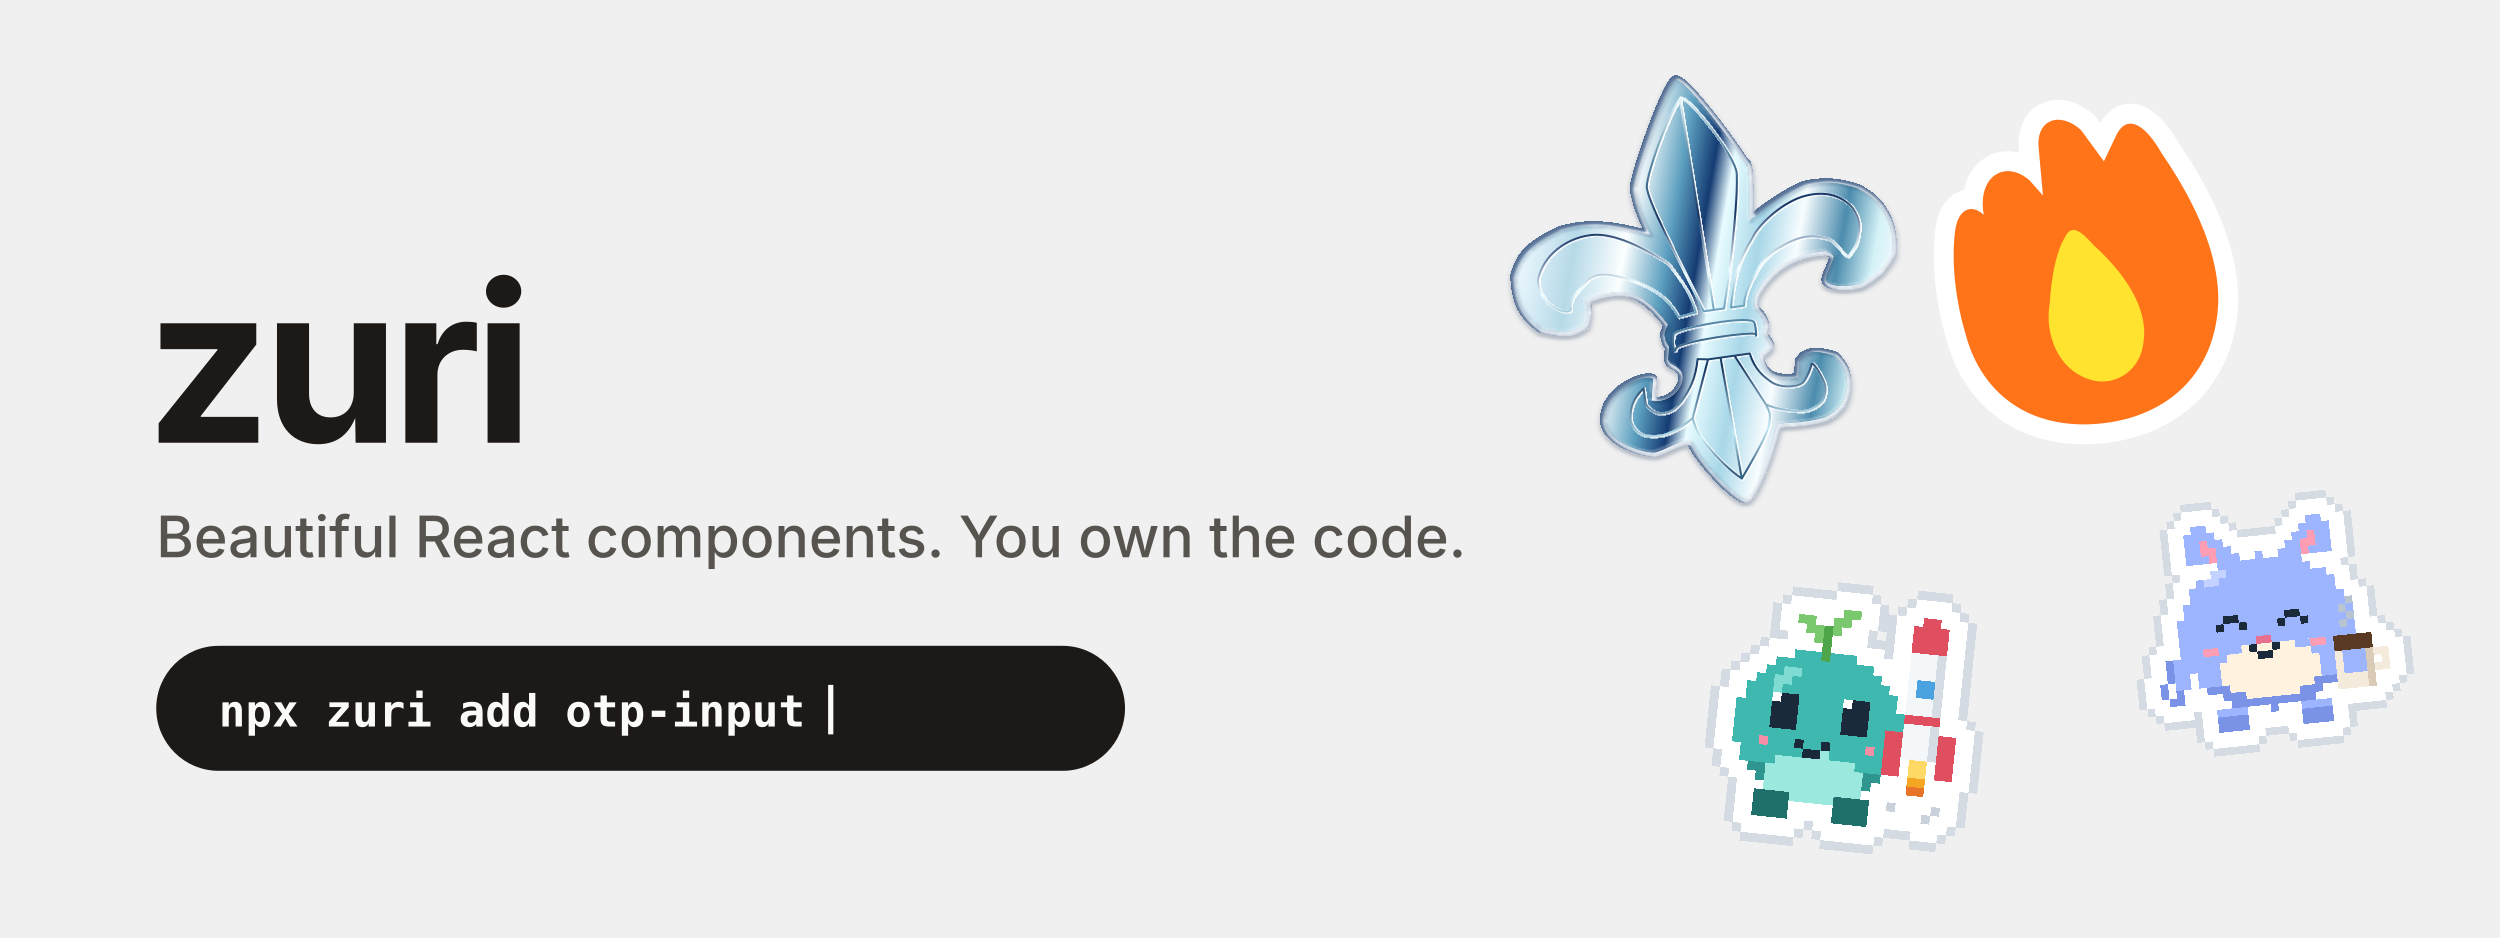
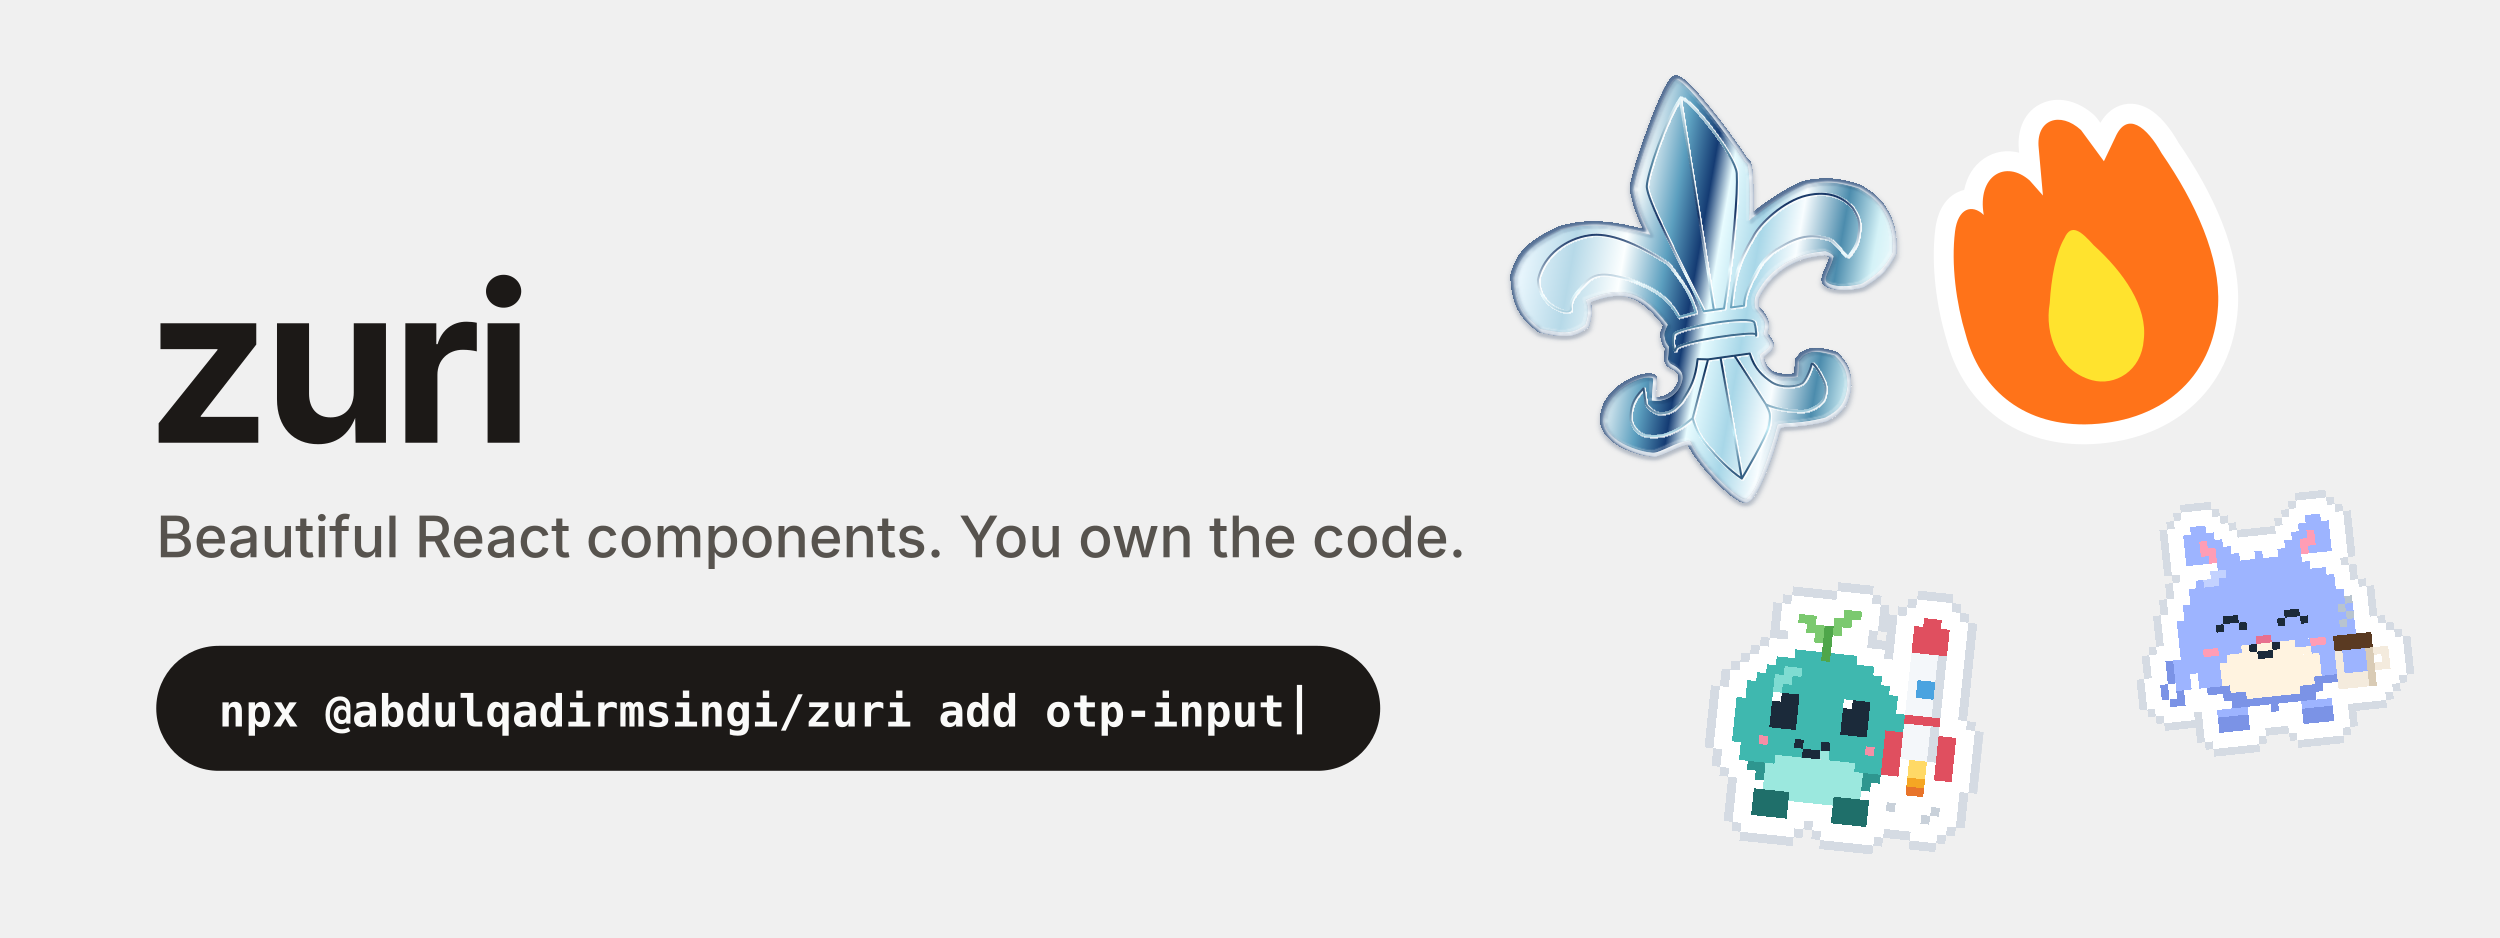
<svg xmlns="http://www.w3.org/2000/svg" xmlns:xlink="http://www.w3.org/1999/xlink" viewBox="0 0 960 360" width="960" height="360" role="img" aria-label="Zuri: beautiful React components you own">
  <style>
  .word{font:700 84px ui-rounded,'SF Pro Rounded',system-ui,-apple-system,'Segoe UI',sans-serif;letter-spacing:-3px;fill:#1c1917}
  .tag{font:500 22px system-ui,-apple-system,'Segoe UI',sans-serif;fill:#57534e}
  .pill{fill:#1c1917}.pilltxt{font:600 17px ui-monospace,'SF Mono',Menlo,monospace;fill:#fafaf9}
  .bob{animation:bob 4.8s ease-in-out infinite}
  .b2{animation-delay:-1.2s;animation-duration:5.6s}.b3{animation-delay:-2.4s;animation-duration:4.4s}.b4{animation-delay:-3.4s;animation-duration:6s}
  @keyframes bob{0%,100%{transform:translateY(0) rotate(0)}50%{transform:translateY(-14px) rotate(3deg)}}
  .caret{animation:blink 1.1s steps(1) infinite}@keyframes blink{50%{opacity:0}}
  @media (prefers-color-scheme:dark){.word{fill:#fafaf9}.tag{fill:#a8a29e}.pill{fill:#fafaf9}.pilltxt{fill:#1c1917}}
  @media (prefers-reduced-motion:reduce){.bob,.caret{animation:none}}
</style>
  <text class="word" x="56" y="170">zuri</text>
  <text class="tag" x="60" y="214">Beautiful React components. You own the code.</text>
-   <rect class="pill" x="60" y="248" width="372" height="48" rx="24" />
-   <text class="pilltxt" x="84" y="279">npx zuri add otp-input</text>
-   <rect class="pilltxt caret" x="318" y="263" width="2" height="19" style="fill:#fafaf9" />
+   <rect class="pill" x="60" y="248" width="470" height="48" rx="24" />
+   <text class="pilltxt" x="84" y="279">npx @abdulqadirmsingi/zuri add otp-input</text>
+   <rect class="pilltxt caret" x="498" y="263" width="2" height="19" style="fill:#fafaf9" />
  <g transform="translate(560 40) rotate(-8)">
    <g class="bob " style="transform-box:fill-box;transform-origin:center">
      <svg width="170" height="170" viewBox="0 0 780 867" fill="none" class="" style="display:inline-block;transform-origin:center center" aria-label="Metal Chrome Sticker" role="img">
        <g filter="url(#filter0__R_7_)">
          <use xlink:href="#stroke0__R_7_" fill="url(#paint0__R_7_)" />
          <mask id="stroke1__R_7_" maskUnits="userSpaceOnUse" x="9" y="3.005" width="761" height="848" fill="black">
            <rect fill="white" x="9" y="3.005" width="761" height="848" />
            <use xlink:href="#stroke0__R_7_" />
          </mask>
          <path d="M293.237 305.52C279.838 269.891 273.062 231.703 273.979 211.103C274.896 190.503 369.352 5.961 385.859 11.111C402.366 16.261 459.205 111.306 497.739 192.22C509.155 188.855 489.455 305.992 488.568 305.52C487.681 305.048 547.274 266.07 605.95 250.586C646.405 248.266 669.065 252.864 709.577 272.045C739.744 295.772 749.099 311.161 758.18 340.712C764.007 366.523 762.799 380.993 758.18 406.804C739.045 432.293 724.952 444.125 690.319 458.304C645.591 462.946 621.493 450.087 620.623 441.995C619.753 433.904 635.704 416.137 642.632 397.362C638.925 391.434 635.526 388.908 627.959 385.345C595.044 384.083 577.151 385.757 547.259 397.362C520.05 409.964 507.551 420.127 488.568 441.995C479.655 453.047 475.81 459.882 476.647 476.329C481.302 484.038 485.817 490.062 488.568 496.929C491.319 503.795 493.873 509.833 485.817 527.829C486.335 533.433 494.07 541.562 494.987 549.287C495.904 557.012 486.36 560.346 472.978 568.171C470.198 602.183 490.788 622.522 540.84 621.387C542.529 613.008 543.792 606.777 547.259 589.629C555.497 583.253 556.259 580.292 562.849 579.329C575.176 573.879 591.4 577.743 617.872 589.629C634.922 611.791 637.576 625.714 634.379 652.288C626.052 684.47 614.774 696.629 583.024 708.079C530.132 713.994 504.795 705.918 488.568 708.079C460.797 775.408 423.458 840.257 406.951 843.69C390.444 847.123 324.776 757.255 315.246 717.521C307.097 708.689 260.657 728.17 244.633 729.538C228.61 730.905 147.327 698.07 152.928 651.423C163.25 584.727 262.974 571.598 259.306 587.048C255.638 602.498 251.053 627.396 251.053 627.396C296.669 640.652 324.462 596.7 315.246 579.329C306.031 561.958 295.227 565.985 293.237 552.714L298.739 527.829C293.481 519.233 292.96 515.89 293.237 510.662C290.655 501.632 295.814 495.271 302.407 484.906C263.179 416.253 230.601 393.653 150.177 414.529C154.466 433.793 150.68 444.985 142.841 462.589C113.423 478.39 94.814 472.584 54.804 458.304C24.026 426.064 13.249 403.789 18.122 348.437C34.535 309.087 56.597 292.434 118.081 272.045C178.283 263.795 217.846 274.267 293.237 305.52Z" stroke-width="14" stroke-linejoin="round" stroke="#F5FCFF" mask="url(#stroke1__R_7_)" />
        </g>
        <g filter="url(#filter1__R_7_)">
          <path d="M395.946 468.597H375.771C342.866 365.74 295.071 235.13 299.656 210.238C304.142 185.88 354.003 86.585 387.359 49.996M395.946 468.597H416.121C451.379 351.865 474.812 246.288 477.563 210.238C480.196 175.734 403.02 44.512 388.863 48.376M395.946 468.597L387.359 49.996M387.359 49.996C387.864 49.441 388.366 48.901 388.863 48.376M388.756 48.408C388.172 48.601 387.701 49.035 387.353 49.729L387.359 49.996M388.863 48.376C389.085 48.142 389.307 47.911 389.527 47.682L388.756 48.408M388.863 48.376C388.827 48.386 388.791 48.397 388.756 48.408M388.756 48.408L387.353 49.729M325.333 672.881C306.417 683.899 293.802 692.954 262.057 697.773C227.072 698.337 208.768 688.831 204.283 660.006C207.593 632.616 214.834 619.747 238.214 601.639V630.823C237.401 637.583 255.881 658.491 269.394 654.856C288.379 658.31 308.826 636.831 308.826 636.831C329.273 613.912 341.57 597.575 351.011 559.581L371.186 563.014M471.144 666.014C476.743 683.717 478.48 686.614 471.144 708.073C463.808 729.531 404.2 803.348 404.2 803.348C381.928 783.557 361.882 755.43 345.508 729.531C333.612 709.684 328.804 697.495 325.333 672.881M325.333 672.881L371.186 563.014M371.186 563.014H395.946M404.2 803.348L395.946 563.014M471.144 666.014C491.584 680.127 533.503 690.048 546.342 689.189C559.18 688.331 583.072 680.146 586.692 666.014C593.488 650.957 592.824 642.075 583.024 617.948C583.024 617.948 572.824 592.758 570.185 601.639C567.546 610.52 551.22 635.485 546.342 635.114C537.205 639.971 506.8 640.195 488.568 624.814C473.042 610.616 458.989 594.995 453.72 563.014H423.457M471.144 666.014L423.457 563.014M395.946 563.014H423.457M360.181 468.597C354.159 428.122 342.995 408.066 320.293 367.284L319.831 366.455C263.466 317.052 212.553 288.801 174.02 290.063C130.633 290.236 80.821 314.187 63.058 362.164C55.855 417.46 119.5 443.505 119 427.005C118.5 410.505 131.805 398.896 148.343 385.339C174.906 360.112 198.683 368.962 238.214 385.339C283.813 409.859 309.546 429.371 325.333 472.889L360.181 468.597ZM429.877 468.597C443.903 409.792 455.99 381.333 491.319 338.13C507.816 313.438 561.868 275.969 606.867 272.038C651.866 268.108 677.529 285.819 693.07 308.947C703.83 333.323 701.5 339.951 699.489 353.58C693.528 370.047 696.738 375.897 671.978 400.789C660.973 403.364 654.554 368.172 633.462 360.447L632.813 360.209C611.925 352.555 590.335 344.644 544.508 363.88C512.718 375.38 499.496 389.891 477.563 421.389C460.162 446.268 457.498 460.009 455.554 468.597H429.877ZM311.577 504.647C305.703 515.487 305.827 548.161 311.577 533.831C317.328 519.5 472.226 520.04 471.144 527.822C470.061 535.604 473.464 522.267 471.144 504.647C468.824 487.027 317.452 493.807 311.577 504.647Z" stroke-width="4" stroke-linecap="round" stroke-linejoin="round" stroke="url(#paint1__R_7_)" />
        </g>
        <defs>
          <filter id="filter0__R_7_" x="0" y="0" width="779.11" height="866.786" filterUnits="userSpaceOnUse" color-interpolation-filters="sRGB">
            <feFlood flood-opacity="0" result="BackgroundImageFix" />
            <feColorMatrix in="SourceAlpha" type="matrix" values="0 0 0 0 0 0 0 0 0 0 0 0 0 0 0 0 0 0 127 0" result="hardAlpha" />
            <feMorphology radius="1" operator="dilate" in="SourceAlpha" result="effect1_dropShadow" />
            <feOffset dy="6" />
            <feGaussianBlur stdDeviation="4.5" />
            <feColorMatrix type="matrix" values="0 0 0 0 0.078 0 0 0 0 0.176 0 0 0 0 0.322 0 0 0 0.27 0" />
            <feBlend mode="normal" in2="BackgroundImageFix" result="effect1_dropShadow" />
            <feBlend mode="normal" in="SourceGraphic" in2="effect1_dropShadow" result="shape" />
            <feColorMatrix in="SourceAlpha" type="matrix" values="0 0 0 0 0 0 0 0 0 0 0 0 0 0 0 0 0 0 127 0" result="hardAlpha" />
            <feMorphology radius="1" operator="erode" in="SourceAlpha" result="effect2_innerShadow" />
            <feOffset dx="-3" dy="-3" />
            <feGaussianBlur stdDeviation="1.5" />
            <feComposite in2="hardAlpha" operator="arithmetic" k2="-1" k3="1" />
            <feColorMatrix type="matrix" values="0 0 0 0 1 0 0 0 0 1 0 0 0 0 1 0 0 0 0.95 0" />
            <feBlend mode="normal" in2="shape" result="effect2_innerShadow" />
            <feColorMatrix in="SourceAlpha" type="matrix" values="0 0 0 0 0 0 0 0 0 0 0 0 0 0 0 0 0 0 127 0" result="hardAlpha" />
            <feMorphology radius="1" operator="erode" in="SourceAlpha" result="effect3_innerShadow" />
            <feOffset dx="3" dy="4" />
            <feGaussianBlur stdDeviation="3" />
            <feComposite in2="hardAlpha" operator="arithmetic" k2="-1" k3="1" />
            <feColorMatrix type="matrix" values="0 0 0 0 0.071 0 0 0 0 0.216 0 0 0 0 0.416 0 0 0 0.7 0" />
            <feBlend mode="multiply" in2="effect2_innerShadow" result="effect3_innerShadow" />
          </filter>
          <filter id="filter1__R_7_" x="60.488" y="45.682" width="645.51" height="762.166" filterUnits="userSpaceOnUse" color-interpolation-filters="sRGB">
            <feFlood flood-opacity="0" result="BackgroundImageFix" />
            <feColorMatrix in="SourceAlpha" type="matrix" values="0 0 0 0 0 0 0 0 0 0 0 0 0 0 0 0 0 0 127 0" result="hardAlpha" />
            <feOffset dx="1.8" dy="1.5" />
            <feGaussianBlur stdDeviation="0.5" />
            <feColorMatrix type="matrix" values="0 0 0 0 1 0 0 0 0 1 0 0 0 0 1 0 0 0 0.9 0" />
            <feBlend mode="normal" in2="BackgroundImageFix" result="effect1_dropShadow" />
            <feBlend mode="normal" in="SourceGraphic" in2="effect1_dropShadow" result="shape" />
          </filter>
          <linearGradient id="paint0__R_7_" x1="39.073" y1="285.709" x2="756.595" y2="517.917" gradientUnits="userSpaceOnUse">
            <stop stop-color="#EEF9FF" />
            <stop offset="0.14" stop-color="#B6D9E8" />
            <stop offset="0.27" stop-color="#FCFFFF" />
            <stop offset="0.38" stop-color="#5C9FBF" />
            <stop offset="0.46" stop-color="#143B73" />
            <stop offset="0.51" stop-color="#E8FCFF" />
            <stop offset="0.61" stop-color="#A8D7E8" />
            <stop offset="0.71" stop-color="#F8FDFF" />
            <stop offset="0.82" stop-color="#4C8CAD" />
            <stop offset="0.91" stop-color="#D4F2F7" />
            <stop offset="1" stop-color="#F9FDFF" />
          </linearGradient>
          <linearGradient id="paint1__R_7_" x1="380.753" y1="45.438" x2="380.753" y2="787.04" gradientUnits="userSpaceOnUse">
            <stop stop-color="#ECFCFF" />
            <stop offset="0.16" stop-color="#598AA5" />
            <stop offset="0.32" stop-color="#153364" />
            <stop offset="0.47" stop-color="#ECFCFF" />
            <stop offset="0.57" stop-color="#6BA3BE" />
            <stop offset="0.72" stop-color="#12345E" />
            <stop offset="0.9" stop-color="#C4EDF7" />
            <stop offset="1" stop-color="#345E83" />
          </linearGradient>
          <path id="stroke0__R_7_" d="M293.237 305.52C279.838 269.891 273.062 231.703 273.979 211.103C274.896 190.503 369.352 5.961 385.859 11.111C402.366 16.261 459.205 111.306 497.739 192.22C509.155 188.855 489.455 305.992 488.568 305.52C487.681 305.048 547.274 266.07 605.95 250.586C646.405 248.266 669.065 252.864 709.577 272.045C739.744 295.772 749.099 311.161 758.18 340.712C764.007 366.523 762.799 380.993 758.18 406.804C739.045 432.293 724.952 444.125 690.319 458.304C645.591 462.946 621.493 450.087 620.623 441.995C619.753 433.904 635.704 416.137 642.632 397.362C638.925 391.434 635.526 388.908 627.959 385.345C595.044 384.083 577.151 385.757 547.259 397.362C520.05 409.964 507.551 420.127 488.568 441.995C479.655 453.047 475.81 459.882 476.647 476.329C481.302 484.038 485.817 490.062 488.568 496.929C491.319 503.796 493.873 509.833 485.817 527.829C486.335 533.433 494.07 541.562 494.987 549.287C495.904 557.012 486.36 560.346 472.978 568.171C470.198 602.183 490.788 622.522 540.84 621.387C542.529 613.008 543.792 606.777 547.259 589.629C555.497 583.253 556.259 580.292 562.849 579.329C575.176 573.879 591.4 577.743 617.872 589.629C634.922 611.791 637.576 625.714 634.379 652.288C626.052 684.47 614.774 696.629 583.024 708.079C530.132 713.994 504.795 705.918 488.568 708.079C460.797 775.409 423.458 840.257 406.951 843.69C390.444 847.123 324.776 757.255 315.246 717.521C307.097 708.689 260.657 728.17 244.633 729.538C228.61 730.905 147.327 698.07 152.928 651.423C163.25 584.727 262.974 571.598 259.306 587.048C255.638 602.498 251.053 627.396 251.053 627.396C296.669 640.652 324.462 596.7 315.246 579.329C306.031 561.958 295.227 565.985 293.237 552.714L298.739 527.829C293.481 519.233 292.96 515.89 293.237 510.662C290.655 501.632 295.814 495.271 302.407 484.906C263.179 416.253 230.601 393.653 150.177 414.529C154.466 433.793 150.68 444.985 142.841 462.589C113.423 478.39 94.814 472.584 54.804 458.304C24.026 426.064 13.249 403.789 18.122 348.437C34.535 309.087 56.597 292.434 118.081 272.045C178.283 263.795 217.846 274.267 293.237 305.52Z" />
        </defs>
      </svg>
    </g>
  </g>
  <g transform="translate(740 28) rotate(7)">
    <g class="bob b2" style="transform-box:fill-box;transform-origin:center">
      <svg width="140" height="140" viewBox="0 0 248 275" fill="none" class="" style="display:inline-block;transform-origin:center center" aria-label="Flame Sticker" role="img">
        <path d="M131.254 8.254C138.665 3.276 146.81 3.491 153.306 5.656C159.375 7.679 164.694 11.535 169.022 15.483C173.333 19.415 177.429 24.148 181.17 29.19C211.348 63.261 237.464 104.562 240.644 145.385L240.715 146.354L240.717 146.389C242.842 178.273 233.23 205.804 214.501 226.388C195.927 246.801 169.335 259.366 139.026 263.499C138.987 263.504 138.947 263.51 138.907 263.515C111.462 267.033 87.314 261.814 67.698 249.671C48.259 237.637 34.197 219.382 25.675 198.21C15.097 174.317 7 143.606 7 116.136C7 105.405 9.994 93.404 19.93 86.78C21.618 85.654 23.334 84.79 25.058 84.155C25.821 74.294 29.607 65.371 36.946 58.927C44.465 52.325 53.645 50.097 62.76 51.273L62.35 49.358C58.968 34.689 62.618 19.167 76.308 11.601C88.86 4.665 103.684 8.06 115.174 16.046L115.719 16.43L116.015 16.646C116.698 17.16 117.336 17.732 117.923 18.355L120.823 21.436C123.015 16.378 126.285 11.591 131.254 8.254Z" fill-rule="evenodd" clip-rule="evenodd" fill="white" />
        <path d="M42 101.136C33.25 72.386 53.25 57.386 73.25 71.136L84.5 81.136L77 46.136C72 24.886 89.5 16.136 107 28.636L127 49.886L133.25 31.136C139.5 9.886 155.75 19.886 169.5 38.636C199.5 72.386 223.25 111.136 225.75 147.386C229.5 203.636 192 241.136 137 248.636C88.25 254.886 54.5 229.886 39.5 192.386C29.5 169.886 22 141.136 22 116.136C22 98.636 32 93.636 42 101.136Z" fill="white" stroke-width="22.5" stroke-linejoin="round" stroke="white" />
        <path d="M42 101.136C33.25 72.386 53.25 57.386 73.25 71.136L84.5 81.136L77 46.136C72 24.886 89.5 16.136 107 28.636L127 49.886L133.25 31.136C139.5 9.886 155.75 19.886 169.5 38.636C199.5 72.386 223.25 111.136 225.75 147.386C229.5 203.636 192 241.136 137 248.636C88.25 254.886 54.5 229.886 39.5 192.386C29.5 169.886 22 141.136 22 116.136C22 98.636 32 93.636 42 101.136Z" fill="#FF7319" />
        <path d="M104.5 111.136C108.25 98.636 117 104.886 127 113.636C152 131.136 173.25 154.886 173.25 179.886C174.5 203.636 155.75 217.386 138.25 214.886C112 211.136 98.25 184.886 99.5 161.136C98.25 142.386 99.5 122.386 104.5 111.136Z" fill="#FFE32E" />
      </svg>
    </g>
  </g>
  <g transform="translate(640 196) rotate(6)">
    <g class="bob b3" style="transform-box:fill-box;transform-origin:center">
      <svg width="130" height="130" viewBox="0 0 38 38" shape-rendering="crispEdges" fill="none" class="" style="display:inline-block;transform-origin:center center" aria-label="Pip Rocket Sticker" role="img">
        <g id="pip-rocket">
          <g id="sticker-edge-outer">
            <rect x="20" y="6" width="4" height="1" fill="#D5DBE3" />
            <rect x="29" y="6" width="4" height="1" fill="#D5DBE3" />
            <rect x="15" y="7" width="10" height="1" fill="#D5DBE3" />
            <rect x="28" y="7" width="6" height="1" fill="#D5DBE3" />
            <rect x="14" y="8" width="12" height="1" fill="#D5DBE3" />
            <rect x="27" y="8" width="8" height="1" fill="#D5DBE3" />
            <rect x="13" y="9" width="23" height="1" fill="#D5DBE3" />
            <rect x="13" y="10" width="23" height="1" fill="#D5DBE3" />
            <rect x="13" y="11" width="12" height="1" fill="#D5DBE3" />
            <rect x="26" y="11" width="10" height="1" fill="#D5DBE3" />
            <rect x="13" y="12" width="23" height="1" fill="#D5DBE3" />
            <rect x="12" y="13" width="24" height="1" fill="#D5DBE3" />
            <rect x="11" y="14" width="25" height="1" fill="#D5DBE3" />
            <rect x="10" y="15" width="26" height="1" fill="#D5DBE3" />
            <rect x="9" y="16" width="27" height="1" fill="#D5DBE3" />
            <rect x="8" y="17" width="28" height="1" fill="#D5DBE3" />
            <rect x="8" y="18" width="28" height="1" fill="#D5DBE3" />
            <rect x="7" y="19" width="29" height="1" fill="#D5DBE3" />
            <rect x="7" y="20" width="30" height="1" fill="#D5DBE3" />
            <rect x="7" y="21" width="31" height="1" fill="#D5DBE3" />
            <rect x="7" y="22" width="31" height="1" fill="#D5DBE3" />
            <rect x="7" y="23" width="31" height="1" fill="#D5DBE3" />
            <rect x="7" y="24" width="31" height="1" fill="#D5DBE3" />
            <rect x="7" y="25" width="31" height="1" fill="#D5DBE3" />
            <rect x="8" y="26" width="30" height="1" fill="#D5DBE3" />
            <rect x="8" y="27" width="30" height="1" fill="#D5DBE3" />
            <rect x="9" y="28" width="28" height="1" fill="#D5DBE3" />
            <rect x="10" y="29" width="27" height="1" fill="#D5DBE3" />
            <rect x="10" y="30" width="27" height="1" fill="#D5DBE3" />
            <rect x="10" y="31" width="27" height="1" fill="#D5DBE3" />
            <rect x="10" y="32" width="26" height="1" fill="#D5DBE3" />
            <rect x="10" y="33" width="25" height="1" fill="#D5DBE3" />
            <rect x="11" y="34" width="8" height="1" fill="#D5DBE3" />
            <rect x="20" y="34" width="8" height="1" fill="#D5DBE3" />
            <rect x="31" y="34" width="3" height="1" fill="#D5DBE3" />
            <rect x="12" y="35" width="6" height="1" fill="#D5DBE3" />
            <rect x="21" y="35" width="6" height="1" fill="#D5DBE3" />
          </g>
          <g id="sticker-edge-white">
            <rect x="20" y="7" width="4" height="1" fill="#FFFFFF" />
            <rect x="29" y="7" width="4" height="1" fill="#FFFFFF" />
            <rect x="15" y="8" width="10" height="1" fill="#FFFFFF" />
            <rect x="28" y="8" width="6" height="1" fill="#FFFFFF" />
            <rect x="14" y="9" width="11" height="1" fill="#FFFFFF" />
            <rect x="27" y="9" width="8" height="1" fill="#FFFFFF" />
            <rect x="14" y="10" width="11" height="1" fill="#FFFFFF" />
            <rect x="27" y="10" width="8" height="1" fill="#FFFFFF" />
            <rect x="14" y="11" width="10" height="1" fill="#FFFFFF" />
            <rect x="27" y="11" width="8" height="1" fill="#FFFFFF" />
            <rect x="15" y="12" width="9" height="1" fill="#FFFFFF" />
            <rect x="27" y="12" width="8" height="1" fill="#FFFFFF" />
            <rect x="13" y="13" width="13" height="1" fill="#FFFFFF" />
            <rect x="27" y="13" width="8" height="1" fill="#FFFFFF" />
            <rect x="12" y="14" width="23" height="1" fill="#FFFFFF" />
            <rect x="11" y="15" width="24" height="1" fill="#FFFFFF" />
            <rect x="10" y="16" width="25" height="1" fill="#FFFFFF" />
            <rect x="9" y="17" width="26" height="1" fill="#FFFFFF" />
            <rect x="9" y="18" width="26" height="1" fill="#FFFFFF" />
            <rect x="8" y="19" width="27" height="1" fill="#FFFFFF" />
            <rect x="8" y="20" width="28" height="1" fill="#FFFFFF" />
            <rect x="8" y="21" width="29" height="1" fill="#FFFFFF" />
            <rect x="8" y="22" width="29" height="1" fill="#FFFFFF" />
            <rect x="8" y="23" width="29" height="1" fill="#FFFFFF" />
            <rect x="8" y="24" width="29" height="1" fill="#FFFFFF" />
            <rect x="8" y="25" width="29" height="1" fill="#FFFFFF" />
            <rect x="9" y="26" width="28" height="1" fill="#FFFFFF" />
            <rect x="9" y="27" width="28" height="1" fill="#FFFFFF" />
            <rect x="10" y="28" width="26" height="1" fill="#FFFFFF" />
            <rect x="11" y="29" width="25" height="1" fill="#FFFFFF" />
            <rect x="11" y="30" width="25" height="1" fill="#FFFFFF" />
            <rect x="11" y="31" width="25" height="1" fill="#FFFFFF" />
            <rect x="11" y="32" width="24" height="1" fill="#FFFFFF" />
            <rect x="11" y="33" width="8" height="1" fill="#FFFFFF" />
            <rect x="20" y="33" width="8" height="1" fill="#FFFFFF" />
            <rect x="31" y="33" width="3" height="1" fill="#FFFFFF" />
            <rect x="12" y="34" width="6" height="1" fill="#FFFFFF" />
            <rect x="21" y="34" width="6" height="1" fill="#FFFFFF" />
          </g>
          <g id="art">
            <rect x="21" y="9" width="2" height="1" fill="#7BC96F" />
            <rect x="30" y="9" width="2" height="1" fill="#E04F5F" />
            <rect x="16" y="10" width="2" height="1" fill="#7BC96F" />
            <rect x="20" y="10" width="2" height="1" fill="#7BC96F" />
            <rect x="29" y="10" width="4" height="1" fill="#E04F5F" />
            <rect x="17" y="11" width="2" height="1" fill="#7BC96F" />
            <rect x="19" y="11" width="1" height="1" fill="#4FA64A" />
            <rect x="20" y="11" width="1" height="1" fill="#7BC96F" />
            <rect x="29" y="11" width="4" height="1" fill="#E04F5F" />
            <rect x="18" y="12" width="1" height="1" fill="#7BC96F" />
            <rect x="19" y="12" width="1" height="1" fill="#4FA64A" />
            <rect x="29" y="12" width="4" height="1" fill="#E04F5F" />
            <rect x="19" y="13" width="1" height="1" fill="#4FA64A" />
            <rect x="29" y="13" width="3" height="1" fill="#F4F7FA" />
            <rect x="32" y="13" width="1" height="1" fill="#D5DCE4" />
            <rect x="16" y="14" width="3" height="1" fill="#3FB8AF" />
            <rect x="19" y="14" width="1" height="1" fill="#4FA64A" />
            <rect x="20" y="14" width="3" height="1" fill="#3FB8AF" />
            <rect x="29" y="14" width="3" height="1" fill="#F4F7FA" />
            <rect x="32" y="14" width="1" height="1" fill="#D5DCE4" />
            <rect x="14" y="15" width="11" height="1" fill="#3FB8AF" />
            <rect x="29" y="15" width="3" height="1" fill="#F4F7FA" />
            <rect x="32" y="15" width="1" height="1" fill="#D5DCE4" />
            <rect x="13" y="16" width="2" height="1" fill="#3FB8AF" />
            <rect x="15" y="16" width="2" height="1" fill="#7FDCD2" />
            <rect x="17" y="16" width="9" height="1" fill="#3FB8AF" />
            <rect x="29" y="16" width="1" height="1" fill="#F4F7FA" />
            <rect x="30" y="16" width="2" height="1" fill="#4AA3E0" />
            <rect x="32" y="16" width="1" height="1" fill="#D5DCE4" />
            <rect x="12" y="17" width="2" height="1" fill="#3FB8AF" />
            <rect x="14" y="17" width="2" height="1" fill="#7FDCD2" />
            <rect x="16" y="17" width="11" height="1" fill="#3FB8AF" />
            <rect x="29" y="17" width="1" height="1" fill="#F4F7FA" />
            <rect x="30" y="17" width="2" height="1" fill="#4AA3E0" />
            <rect x="32" y="17" width="1" height="1" fill="#D5DCE4" />
            <rect x="11" y="18" width="3" height="1" fill="#3FB8AF" />
            <rect x="14" y="18" width="1" height="1" fill="#7FDCD2" />
            <rect x="15" y="18" width="13" height="1" fill="#3FB8AF" />
            <rect x="29" y="18" width="3" height="1" fill="#F4F7FA" />
            <rect x="32" y="18" width="1" height="1" fill="#D5DCE4" />
            <rect x="11" y="19" width="3" height="1" fill="#3FB8AF" />
            <rect x="14" y="19" width="1" height="1" fill="#FFFFFF" />
            <rect x="15" y="19" width="2" height="1" fill="#1B2A3A" />
            <rect x="17" y="19" width="5" height="1" fill="#3FB8AF" />
            <rect x="22" y="19" width="1" height="1" fill="#FFFFFF" />
            <rect x="23" y="19" width="2" height="1" fill="#1B2A3A" />
            <rect x="25" y="19" width="3" height="1" fill="#3FB8AF" />
            <rect x="29" y="19" width="3" height="1" fill="#F4F7FA" />
            <rect x="32" y="19" width="1" height="1" fill="#D5DCE4" />
            <rect x="10" y="20" width="4" height="1" fill="#3FB8AF" />
            <rect x="14" y="20" width="3" height="1" fill="#1B2A3A" />
            <rect x="17" y="20" width="5" height="1" fill="#3FB8AF" />
            <rect x="22" y="20" width="3" height="1" fill="#1B2A3A" />
            <rect x="25" y="20" width="4" height="1" fill="#3FB8AF" />
            <rect x="29" y="20" width="4" height="1" fill="#E04F5F" />
            <rect x="10" y="21" width="4" height="1" fill="#3FB8AF" />
            <rect x="14" y="21" width="3" height="1" fill="#1B2A3A" />
            <rect x="17" y="21" width="5" height="1" fill="#3FB8AF" />
            <rect x="22" y="21" width="3" height="1" fill="#1B2A3A" />
            <rect x="25" y="21" width="4" height="1" fill="#3FB8AF" />
            <rect x="29" y="21" width="3" height="1" fill="#F4F7FA" />
            <rect x="32" y="21" width="1" height="1" fill="#D5DCE4" />
            <rect x="10" y="22" width="4" height="1" fill="#3FB8AF" />
            <rect x="14" y="22" width="3" height="1" fill="#1B2A3A" />
            <rect x="17" y="22" width="5" height="1" fill="#3FB8AF" />
            <rect x="22" y="22" width="3" height="1" fill="#1B2A3A" />
            <rect x="25" y="22" width="2" height="1" fill="#3FB8AF" />
            <rect x="27" y="22" width="2" height="1" fill="#E04F5F" />
            <rect x="29" y="22" width="3" height="1" fill="#F4F7FA" />
            <rect x="32" y="22" width="1" height="1" fill="#D5DCE4" />
            <rect x="33" y="22" width="2" height="1" fill="#E04F5F" />
            <rect x="10" y="23" width="17" height="1" fill="#3FB8AF" />
            <rect x="27" y="23" width="2" height="1" fill="#E04F5F" />
            <rect x="29" y="23" width="3" height="1" fill="#F4F7FA" />
            <rect x="32" y="23" width="1" height="1" fill="#D5DCE4" />
            <rect x="33" y="23" width="2" height="1" fill="#E04F5F" />
            <rect x="10" y="24" width="3" height="1" fill="#3FB8AF" />
            <rect x="13" y="24" width="1" height="1" fill="#F58FA6" />
            <rect x="14" y="24" width="3" height="1" fill="#3FB8AF" />
            <rect x="17" y="24" width="1" height="1" fill="#1B2A3A" />
            <rect x="18" y="24" width="2" height="1" fill="#3FB8AF" />
            <rect x="20" y="24" width="1" height="1" fill="#1B2A3A" />
            <rect x="21" y="24" width="4" height="1" fill="#3FB8AF" />
            <rect x="25" y="24" width="1" height="1" fill="#F58FA6" />
            <rect x="26" y="24" width="1" height="1" fill="#3FB8AF" />
            <rect x="27" y="24" width="2" height="1" fill="#E04F5F" />
            <rect x="29" y="24" width="3" height="1" fill="#F4F7FA" />
            <rect x="32" y="24" width="1" height="1" fill="#D5DCE4" />
            <rect x="33" y="24" width="2" height="1" fill="#E04F5F" />
            <rect x="11" y="25" width="7" height="1" fill="#3FB8AF" />
            <rect x="18" y="25" width="2" height="1" fill="#1B2A3A" />
            <rect x="20" y="25" width="1" height="1" fill="#9BE8DE" />
            <rect x="21" y="25" width="6" height="1" fill="#3FB8AF" />
            <rect x="27" y="25" width="2" height="1" fill="#E04F5F" />
            <rect x="30" y="25" width="2" height="1" fill="#FFD966" />
            <rect x="33" y="25" width="2" height="1" fill="#E04F5F" />
            <rect x="11" y="26" width="4" height="1" fill="#3FB8AF" />
            <rect x="15" y="26" width="9" height="1" fill="#9BE8DE" />
            <rect x="24" y="26" width="3" height="1" fill="#3FB8AF" />
            <rect x="27" y="26" width="2" height="1" fill="#E04F5F" />
            <rect x="30" y="26" width="2" height="1" fill="#FFD966" />
            <rect x="33" y="26" width="2" height="1" fill="#E04F5F" />
            <rect x="12" y="27" width="2" height="1" fill="#2E968F" />
            <rect x="14" y="27" width="11" height="1" fill="#9BE8DE" />
            <rect x="25" y="27" width="2" height="1" fill="#2E968F" />
            <rect x="30" y="27" width="2" height="1" fill="#F5A623" />
            <rect x="13" y="28" width="1" height="1" fill="#2E968F" />
            <rect x="14" y="28" width="11" height="1" fill="#9BE8DE" />
            <rect x="25" y="28" width="1" height="1" fill="#2E968F" />
            <rect x="30" y="28" width="2" height="1" fill="#E8742A" />
            <rect x="14" y="29" width="11" height="1" fill="#9BE8DE" />
            <rect x="13" y="30" width="4" height="1" fill="#1F6F6A" />
            <rect x="17" y="30" width="5" height="1" fill="#9BE8DE" />
            <rect x="22" y="30" width="4" height="1" fill="#1F6F6A" />
            <rect x="28" y="30" width="1" height="1" fill="#C9D1DA" />
            <rect x="33" y="30" width="1" height="1" fill="#C9D1DA" />
            <rect x="13" y="31" width="4" height="1" fill="#1F6F6A" />
            <rect x="22" y="31" width="4" height="1" fill="#1F6F6A" />
            <rect x="32" y="31" width="1" height="1" fill="#C9D1DA" />
            <rect x="13" y="32" width="4" height="1" fill="#1F6F6A" />
            <rect x="22" y="32" width="4" height="1" fill="#1F6F6A" />
          </g>
        </g>
      </svg>
    </g>
  </g>
  <g transform="translate(800 180) rotate(-6)">
    <g class="bob b4" style="transform-box:fill-box;transform-origin:center">
      <svg width="130" height="130" viewBox="0 0 44 44" shape-rendering="crispEdges" fill="none" class="" style="display:inline-block;transform-origin:center center" aria-label="Nori Coffee Sticker" role="img">
        <g id="nori-coffee">
          <g id="sticker-edge-outer">
            <rect x="12" y="6" width="4" height="1" fill="#D5DBE3" />
            <rect x="27" y="6" width="4" height="1" fill="#D5DBE3" />
            <rect x="11" y="7" width="6" height="1" fill="#D5DBE3" />
            <rect x="26" y="7" width="6" height="1" fill="#D5DBE3" />
            <rect x="10" y="8" width="8" height="1" fill="#D5DBE3" />
            <rect x="25" y="8" width="8" height="1" fill="#D5DBE3" />
            <rect x="9" y="9" width="10" height="1" fill="#D5DBE3" />
            <rect x="24" y="9" width="10" height="1" fill="#D5DBE3" />
            <rect x="9" y="10" width="25" height="1" fill="#D5DBE3" />
            <rect x="9" y="11" width="25" height="1" fill="#D5DBE3" />
            <rect x="9" y="12" width="25" height="1" fill="#D5DBE3" />
            <rect x="9" y="13" width="25" height="1" fill="#D5DBE3" />
            <rect x="9" y="14" width="25" height="1" fill="#D5DBE3" />
            <rect x="10" y="15" width="23" height="1" fill="#D5DBE3" />
            <rect x="9" y="16" width="25" height="1" fill="#D5DBE3" />
            <rect x="9" y="17" width="25" height="1" fill="#D5DBE3" />
            <rect x="8" y="18" width="27" height="1" fill="#D5DBE3" />
            <rect x="8" y="19" width="28" height="1" fill="#D5DBE3" />
            <rect x="7" y="20" width="29" height="1" fill="#D5DBE3" />
            <rect x="7" y="21" width="29" height="1" fill="#D5DBE3" />
            <rect x="7" y="22" width="29" height="1" fill="#D5DBE3" />
            <rect x="7" y="23" width="30" height="1" fill="#D5DBE3" />
            <rect x="6" y="24" width="32" height="1" fill="#D5DBE3" />
            <rect x="5" y="25" width="34" height="1" fill="#D5DBE3" />
            <rect x="5" y="26" width="35" height="1" fill="#D5DBE3" />
            <rect x="5" y="27" width="35" height="1" fill="#D5DBE3" />
            <rect x="4" y="28" width="36" height="1" fill="#D5DBE3" />
            <rect x="4" y="29" width="36" height="1" fill="#D5DBE3" />
            <rect x="4" y="30" width="36" height="1" fill="#D5DBE3" />
            <rect x="4" y="31" width="35" height="1" fill="#D5DBE3" />
            <rect x="5" y="32" width="33" height="1" fill="#D5DBE3" />
            <rect x="6" y="33" width="31" height="1" fill="#D5DBE3" />
            <rect x="7" y="34" width="29" height="1" fill="#D5DBE3" />
            <rect x="11" y="35" width="21" height="1" fill="#D5DBE3" />
            <rect x="11" y="36" width="21" height="1" fill="#D5DBE3" />
            <rect x="12" y="37" width="8" height="1" fill="#D5DBE3" />
            <rect x="23" y="37" width="8" height="1" fill="#D5DBE3" />
            <rect x="13" y="38" width="6" height="1" fill="#D5DBE3" />
            <rect x="24" y="38" width="6" height="1" fill="#D5DBE3" />
          </g>
          <g id="sticker-edge-white">
            <rect x="12" y="7" width="4" height="1" fill="#FFFFFF" />
            <rect x="27" y="7" width="4" height="1" fill="#FFFFFF" />
            <rect x="11" y="8" width="6" height="1" fill="#FFFFFF" />
            <rect x="26" y="8" width="6" height="1" fill="#FFFFFF" />
            <rect x="10" y="9" width="8" height="1" fill="#FFFFFF" />
            <rect x="25" y="9" width="8" height="1" fill="#FFFFFF" />
            <rect x="10" y="10" width="9" height="1" fill="#FFFFFF" />
            <rect x="24" y="10" width="9" height="1" fill="#FFFFFF" />
            <rect x="10" y="11" width="23" height="1" fill="#FFFFFF" />
            <rect x="10" y="12" width="23" height="1" fill="#FFFFFF" />
            <rect x="10" y="13" width="23" height="1" fill="#FFFFFF" />
            <rect x="10" y="14" width="23" height="1" fill="#FFFFFF" />
            <rect x="11" y="15" width="21" height="1" fill="#FFFFFF" />
            <rect x="10" y="16" width="23" height="1" fill="#FFFFFF" />
            <rect x="10" y="17" width="23" height="1" fill="#FFFFFF" />
            <rect x="9" y="18" width="25" height="1" fill="#FFFFFF" />
            <rect x="9" y="19" width="26" height="1" fill="#FFFFFF" />
            <rect x="8" y="20" width="27" height="1" fill="#FFFFFF" />
            <rect x="8" y="21" width="27" height="1" fill="#FFFFFF" />
            <rect x="8" y="22" width="27" height="1" fill="#FFFFFF" />
            <rect x="8" y="23" width="28" height="1" fill="#FFFFFF" />
            <rect x="7" y="24" width="30" height="1" fill="#FFFFFF" />
            <rect x="6" y="25" width="32" height="1" fill="#FFFFFF" />
            <rect x="6" y="26" width="33" height="1" fill="#FFFFFF" />
            <rect x="6" y="27" width="33" height="1" fill="#FFFFFF" />
            <rect x="5" y="28" width="34" height="1" fill="#FFFFFF" />
            <rect x="5" y="29" width="34" height="1" fill="#FFFFFF" />
            <rect x="5" y="30" width="34" height="1" fill="#FFFFFF" />
            <rect x="5" y="31" width="33" height="1" fill="#FFFFFF" />
            <rect x="6" y="32" width="31" height="1" fill="#FFFFFF" />
            <rect x="7" y="33" width="4" height="1" fill="#FFFFFF" />
            <rect x="12" y="33" width="24" height="1" fill="#FFFFFF" />
            <rect x="12" y="34" width="19" height="1" fill="#FFFFFF" />
            <rect x="12" y="35" width="19" height="1" fill="#FFFFFF" />
            <rect x="12" y="36" width="8" height="1" fill="#FFFFFF" />
            <rect x="23" y="36" width="8" height="1" fill="#FFFFFF" />
            <rect x="13" y="37" width="6" height="1" fill="#FFFFFF" />
            <rect x="24" y="37" width="6" height="1" fill="#FFFFFF" />
          </g>
          <g id="art">
            <rect x="13" y="9" width="2" height="1" fill="#9DB4FF" />
            <rect x="28" y="9" width="2" height="1" fill="#9DB4FF" />
            <rect x="12" y="10" width="4" height="1" fill="#9DB4FF" />
            <rect x="27" y="10" width="4" height="1" fill="#9DB4FF" />
            <rect x="12" y="11" width="2" height="1" fill="#9DB4FF" />
            <rect x="14" y="11" width="1" height="1" fill="#FF9DB5" />
            <rect x="15" y="11" width="2" height="1" fill="#9DB4FF" />
            <rect x="26" y="11" width="2" height="1" fill="#9DB4FF" />
            <rect x="28" y="11" width="1" height="1" fill="#FF9DB5" />
            <rect x="29" y="11" width="2" height="1" fill="#9DB4FF" />
            <rect x="12" y="12" width="2" height="1" fill="#9DB4FF" />
            <rect x="14" y="12" width="2" height="1" fill="#FF9DB5" />
            <rect x="16" y="12" width="2" height="1" fill="#9DB4FF" />
            <rect x="25" y="12" width="2" height="1" fill="#9DB4FF" />
            <rect x="27" y="12" width="2" height="1" fill="#FF9DB5" />
            <rect x="29" y="12" width="2" height="1" fill="#9DB4FF" />
            <rect x="12" y="13" width="3" height="1" fill="#9DB4FF" />
            <rect x="15" y="13" width="1" height="1" fill="#FF9DB5" />
            <rect x="16" y="13" width="3" height="1" fill="#9DB4FF" />
            <rect x="21" y="13" width="1" height="1" fill="#9DB4FF" />
            <rect x="24" y="13" width="3" height="1" fill="#9DB4FF" />
            <rect x="27" y="13" width="1" height="1" fill="#FF9DB5" />
            <rect x="28" y="13" width="3" height="1" fill="#9DB4FF" />
            <rect x="16" y="14" width="11" height="1" fill="#9DB4FF" />
            <rect x="15" y="15" width="2" height="1" fill="#C3D2FF" />
            <rect x="17" y="15" width="11" height="1" fill="#9DB4FF" />
            <rect x="13" y="16" width="1" height="1" fill="#9DB4FF" />
            <rect x="14" y="16" width="2" height="1" fill="#C3D2FF" />
            <rect x="16" y="16" width="14" height="1" fill="#9DB4FF" />
            <rect x="12" y="17" width="19" height="1" fill="#9DB4FF" />
            <rect x="12" y="18" width="19" height="1" fill="#9DB4FF" />
            <rect x="11" y="19" width="21" height="1" fill="#9DB4FF" />
            <rect x="11" y="20" width="21" height="1" fill="#9DB4FF" />
            <rect x="32" y="20" width="1" height="1" fill="#B8C4CF" />
            <rect x="10" y="21" width="6" height="1" fill="#9DB4FF" />
            <rect x="16" y="21" width="2" height="1" fill="#1B2A3A" />
            <rect x="18" y="21" width="6" height="1" fill="#9DB4FF" />
            <rect x="24" y="21" width="2" height="1" fill="#1B2A3A" />
            <rect x="26" y="21" width="5" height="1" fill="#9DB4FF" />
            <rect x="31" y="21" width="1" height="1" fill="#B8C4CF" />
            <rect x="32" y="21" width="1" height="1" fill="#9DB4FF" />
            <rect x="10" y="22" width="5" height="1" fill="#9DB4FF" />
            <rect x="15" y="22" width="1" height="1" fill="#1B2A3A" />
            <rect x="16" y="22" width="2" height="1" fill="#9DB4FF" />
            <rect x="18" y="22" width="1" height="1" fill="#1B2A3A" />
            <rect x="19" y="22" width="4" height="1" fill="#9DB4FF" />
            <rect x="23" y="22" width="1" height="1" fill="#1B2A3A" />
            <rect x="24" y="22" width="2" height="1" fill="#9DB4FF" />
            <rect x="26" y="22" width="1" height="1" fill="#1B2A3A" />
            <rect x="27" y="22" width="5" height="1" fill="#9DB4FF" />
            <rect x="32" y="22" width="1" height="1" fill="#B8C4CF" />
            <rect x="10" y="23" width="21" height="1" fill="#9DB4FF" />
            <rect x="31" y="23" width="1" height="1" fill="#B8C4CF" />
            <rect x="32" y="23" width="1" height="1" fill="#9DB4FF" />
            <rect x="10" y="24" width="10" height="1" fill="#9DB4FF" />
            <rect x="20" y="24" width="2" height="1" fill="#E8708F" />
            <rect x="22" y="24" width="11" height="1" fill="#9DB4FF" />
            <rect x="10" y="25" width="3" height="1" fill="#9DB4FF" />
            <rect x="13" y="25" width="2" height="1" fill="#FF9DB5" />
            <rect x="15" y="25" width="3" height="1" fill="#9DB4FF" />
            <rect x="18" y="25" width="1" height="1" fill="#FFF3E0" />
            <rect x="19" y="25" width="1" height="1" fill="#1B2A3A" />
            <rect x="20" y="25" width="2" height="1" fill="#FFF3E0" />
            <rect x="22" y="25" width="1" height="1" fill="#1B2A3A" />
            <rect x="23" y="25" width="2" height="1" fill="#FFF3E0" />
            <rect x="25" y="25" width="2" height="1" fill="#9DB4FF" />
            <rect x="27" y="25" width="2" height="1" fill="#FF9DB5" />
            <rect x="29" y="25" width="1" height="1" fill="#9DB4FF" />
            <rect x="30" y="25" width="5" height="1" fill="#5A3A22" />
            <rect x="8" y="26" width="1" height="1" fill="#7B93E6" />
            <rect x="9" y="26" width="7" height="1" fill="#9DB4FF" />
            <rect x="16" y="26" width="4" height="1" fill="#FFF3E0" />
            <rect x="20" y="26" width="2" height="1" fill="#1B2A3A" />
            <rect x="22" y="26" width="5" height="1" fill="#FFF3E0" />
            <rect x="27" y="26" width="3" height="1" fill="#9DB4FF" />
            <rect x="30" y="26" width="5" height="1" fill="#5A3A22" />
            <rect x="8" y="27" width="1" height="1" fill="#7B93E6" />
            <rect x="9" y="27" width="6" height="1" fill="#9DB4FF" />
            <rect x="15" y="27" width="13" height="1" fill="#FFF3E0" />
            <rect x="28" y="27" width="2" height="1" fill="#9DB4FF" />
            <rect x="30" y="27" width="1" height="1" fill="#F4EBDD" />
            <rect x="31" y="27" width="3" height="1" fill="#9DB4FF" />
            <rect x="34" y="27" width="1" height="1" fill="#D9CBB5" />
            <rect x="35" y="27" width="2" height="1" fill="#F4EBDD" />
            <rect x="8" y="28" width="1" height="1" fill="#7B93E6" />
            <rect x="9" y="28" width="2" height="1" fill="#9DB4FF" />
            <rect x="12" y="28" width="3" height="1" fill="#9DB4FF" />
            <rect x="15" y="28" width="13" height="1" fill="#FFF3E0" />
            <rect x="28" y="28" width="2" height="1" fill="#9DB4FF" />
            <rect x="30" y="28" width="1" height="1" fill="#F4EBDD" />
            <rect x="31" y="28" width="3" height="1" fill="#9DB4FF" />
            <rect x="34" y="28" width="1" height="1" fill="#D9CBB5" />
            <rect x="36" y="28" width="1" height="1" fill="#F4EBDD" />
            <rect x="7" y="29" width="1" height="1" fill="#7B93E6" />
            <rect x="9" y="29" width="2" height="1" fill="#9DB4FF" />
            <rect x="12" y="29" width="3" height="1" fill="#9DB4FF" />
            <rect x="15" y="29" width="13" height="1" fill="#FFF3E0" />
            <rect x="28" y="29" width="2" height="1" fill="#9DB4FF" />
            <rect x="30" y="29" width="1" height="1" fill="#F4EBDD" />
            <rect x="31" y="29" width="3" height="1" fill="#9DB4FF" />
            <rect x="34" y="29" width="1" height="1" fill="#D9CBB5" />
            <rect x="35" y="29" width="2" height="1" fill="#F4EBDD" />
            <rect x="7" y="30" width="1" height="1" fill="#7B93E6" />
            <rect x="9" y="30" width="1" height="1" fill="#7B93E6" />
            <rect x="13" y="30" width="3" height="1" fill="#7B93E6" />
            <rect x="16" y="30" width="11" height="1" fill="#FFF3E0" />
            <rect x="27" y="30" width="3" height="1" fill="#7B93E6" />
            <rect x="30" y="30" width="4" height="1" fill="#F4EBDD" />
            <rect x="34" y="30" width="1" height="1" fill="#D9CBB5" />
            <rect x="8" y="31" width="2" height="1" fill="#7B93E6" />
            <rect x="15" y="31" width="3" height="1" fill="#7B93E6" />
            <rect x="18" y="31" width="7" height="1" fill="#FFF3E0" />
            <rect x="25" y="31" width="3" height="1" fill="#7B93E6" />
            <rect x="30" y="31" width="4" height="1" fill="#F4EBDD" />
            <rect x="34" y="31" width="1" height="1" fill="#D9CBB5" />
            <rect x="16" y="32" width="11" height="1" fill="#7B93E6" />
            <rect x="14" y="33" width="4" height="1" fill="#9DB4FF" />
            <rect x="21" y="33" width="1" height="1" fill="#7B93E6" />
            <rect x="25" y="33" width="4" height="1" fill="#9DB4FF" />
            <rect x="14" y="34" width="4" height="1" fill="#7B93E6" />
            <rect x="25" y="34" width="4" height="1" fill="#7B93E6" />
            <rect x="14" y="35" width="4" height="1" fill="#7B93E6" />
            <rect x="25" y="35" width="4" height="1" fill="#7B93E6" />
          </g>
        </g>
      </svg>
    </g>
  </g>
</svg>
